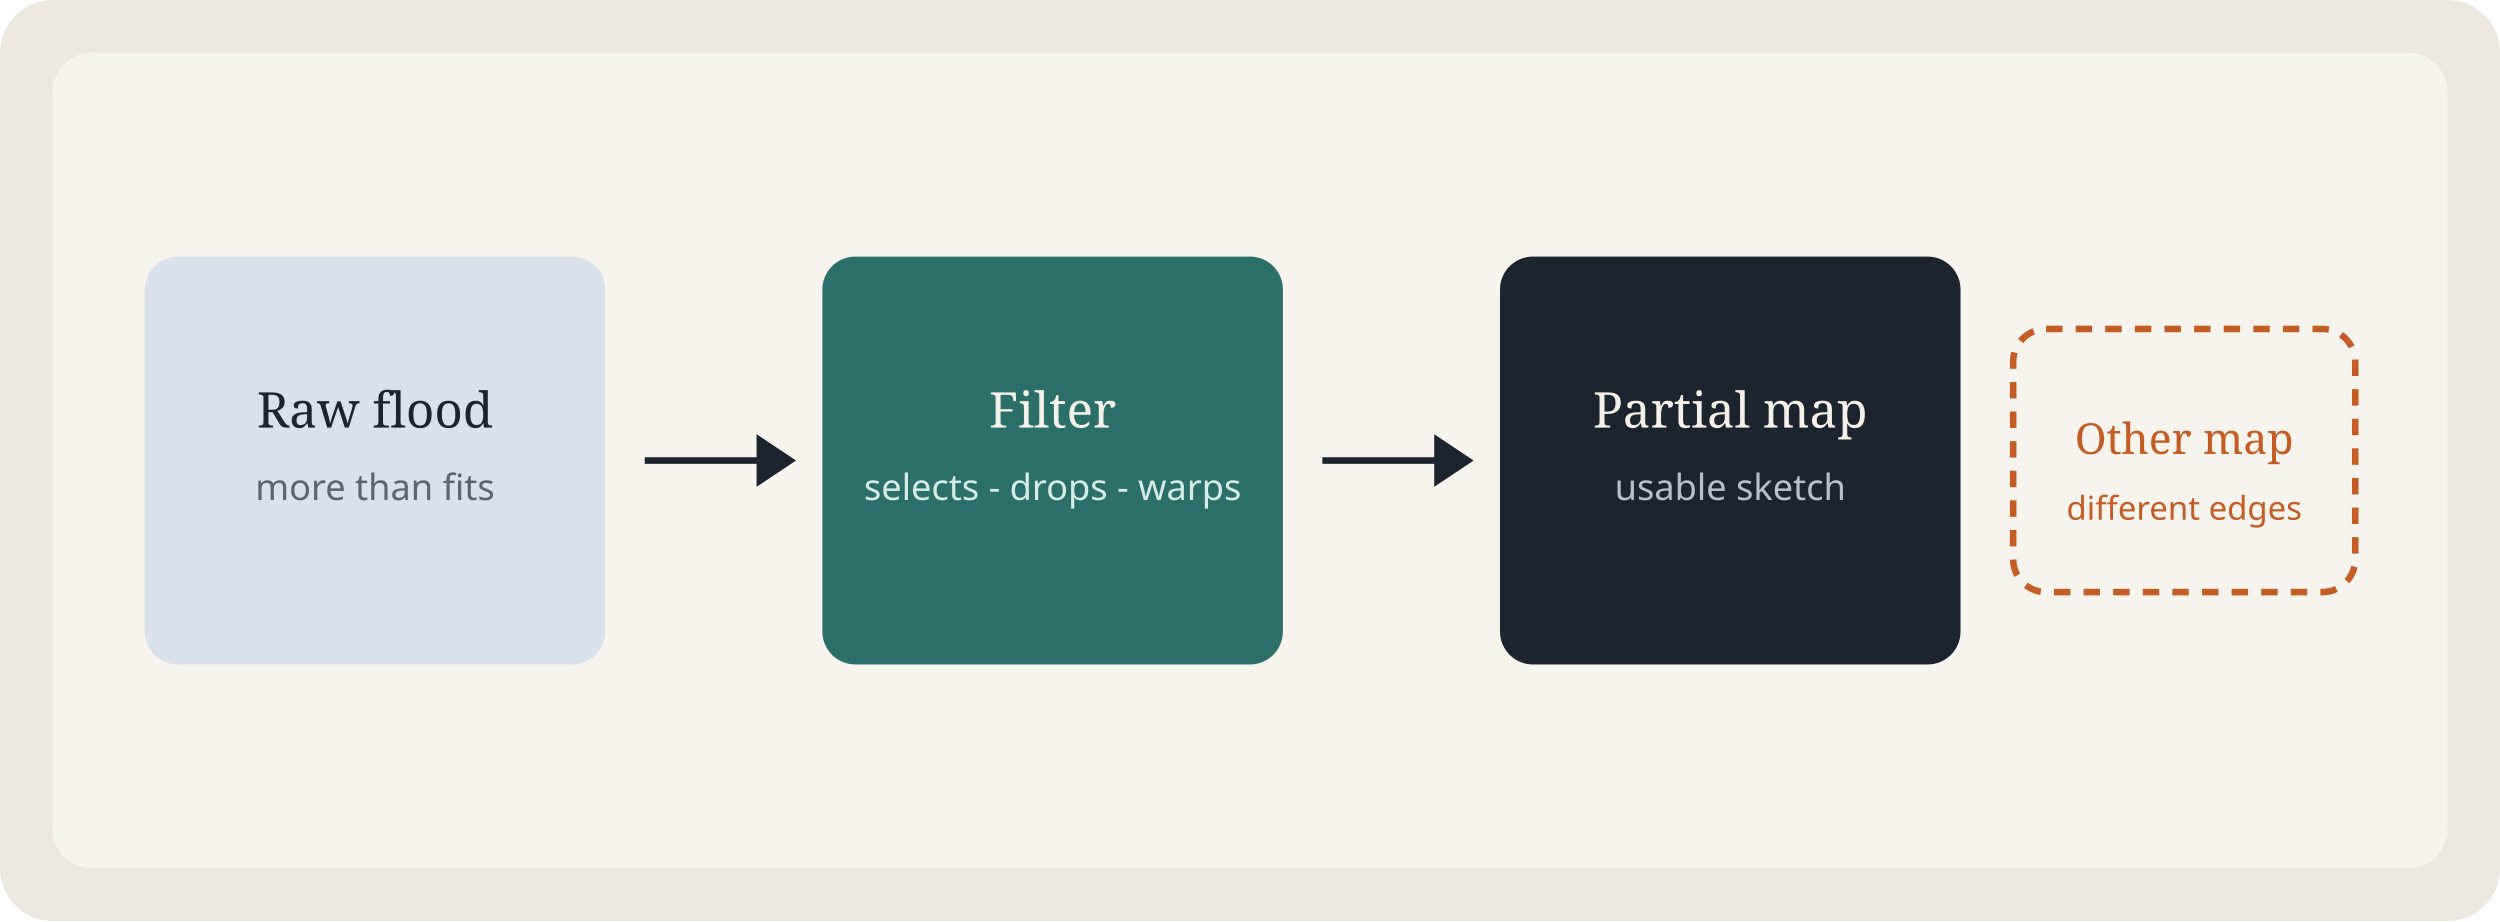
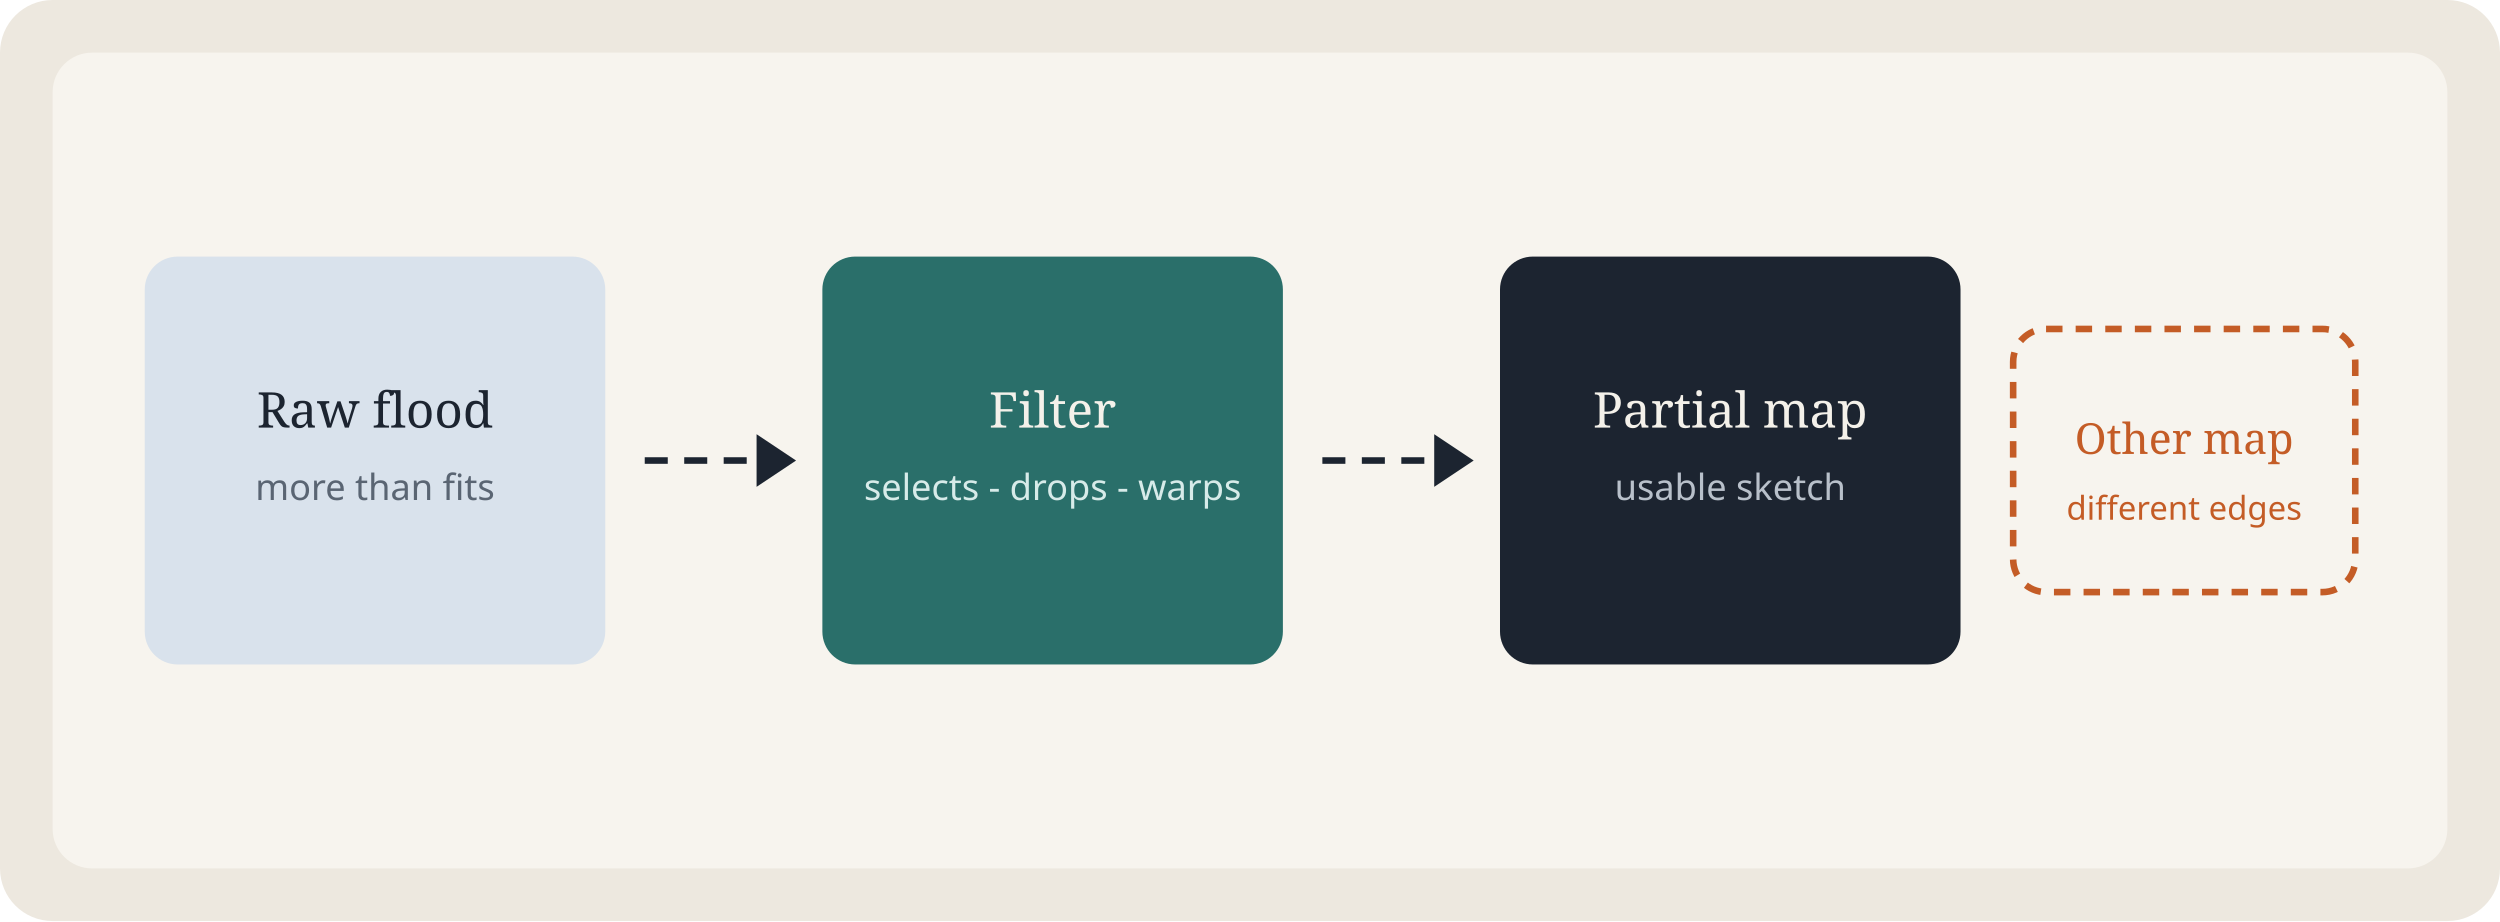
<svg xmlns="http://www.w3.org/2000/svg" viewBox="0 0 760 280" role="img" aria-labelledby="title desc">
+   <style>@media (prefers-reduced-motion: reduce){*{animation:none!important}}.flow{stroke-dasharray:7 5;animation:flow 1s linear infinite}@keyframes flow{from{stroke-dashoffset:24}to{stroke-dashoffset:0}}.march{animation:march 2.4s linear infinite}@keyframes march{to{stroke-dashoffset:-18}}.p{opacity:0;animation:p 2.5s linear infinite}@keyframes p{0%{transform:translateX(0);opacity:0}15%,80%{opacity:1}100%{transform:translateX(54px);opacity:0}}</style>
  <rect width="760" height="280" rx="16" fill="#EDE8DF" />
  <rect x="16" y="16" width="728" height="248" rx="12" fill="#F7F4EE" />
  <rect x="44" y="78" width="140" height="124" rx="10" fill="#D9E2EC" />
  <text x="114" y="130" text-anchor="middle" font-family="Georgia, serif" font-size="15" fill="#1C2430">Raw flood</text>
  <text x="114" y="152" text-anchor="middle" font-family="system-ui, sans-serif" font-size="11" fill="#5A6573">more than fits</text>
-   <path d="M196 140 H238" stroke="#1C2430" stroke-width="2" fill="none" />
+   <path class="flow" d="M196 140 H238" stroke="#1C2430" stroke-width="2" fill="none" />
  <path d="M230 132 L242 140 L230 148" fill="#1C2430" />
  <rect x="250" y="78" width="140" height="124" rx="10" fill="#2A6F6A" />
  <text x="320" y="130" text-anchor="middle" font-family="Georgia, serif" font-size="15" fill="#F4F1EA">Filter</text>
  <text x="320" y="152" text-anchor="middle" font-family="system-ui, sans-serif" font-size="11" fill="#D7EBE9">selects - drops - warps</text>
-   <path d="M402 140 H444" stroke="#1C2430" stroke-width="2" fill="none" />
+   <path class="flow" d="M402 140 H444" stroke="#1C2430" stroke-width="2" fill="none" />
  <path d="M436 132 L448 140 L436 148" fill="#1C2430" />
  <rect x="456" y="78" width="140" height="124" rx="10" fill="#1C2430" />
  <text x="526" y="130" text-anchor="middle" font-family="Georgia, serif" font-size="15" fill="#F4F1EA">Partial map</text>
  <text x="526" y="152" text-anchor="middle" font-family="system-ui, sans-serif" font-size="11" fill="#B8C0CA">usable sketch</text>
-   <rect x="612" y="100" width="104" height="80" rx="10" fill="none" stroke="#C45C26" stroke-width="2" stroke-dasharray="5 4" />
+   <rect class="march" x="612" y="100" width="104" height="80" rx="10" fill="none" stroke="#C45C26" stroke-width="2" stroke-dasharray="5 4" />
  <text x="664" y="138" text-anchor="middle" font-family="Georgia, serif" font-size="13" fill="#C45C26">Other map</text>
  <text x="664" y="158" text-anchor="middle" font-family="system-ui, sans-serif" font-size="10" fill="#C45C26">different edges</text>
+   <circle class="p" style="animation-delay:0s" cx="190" cy="118" r="3" fill="#5A6573" />
+   <circle class="p" style="animation-delay:0.5s" cx="190" cy="128" r="3" fill="#5A6573" />
+   <circle class="p" style="animation-delay:1.0s" cx="190" cy="152" r="3" fill="#5A6573" />
+   <circle class="p" style="animation-delay:1.5s" cx="190" cy="162" r="3" fill="#5A6573" />
+   <circle class="p" style="animation-delay:2.0s" cx="190" cy="123" r="3" fill="#5A6573" />
+   <circle class="p" style="animation-delay:0.25s" cx="190" cy="157" r="3" fill="#5A6573" />
+   <circle class="p" style="animation-delay:0.8s" cx="396" cy="128" r="3" fill="#2A6F6A" />
+   <circle class="p" style="animation-delay:2.0s" cx="396" cy="152" r="3" fill="#2A6F6A" />
</svg>
